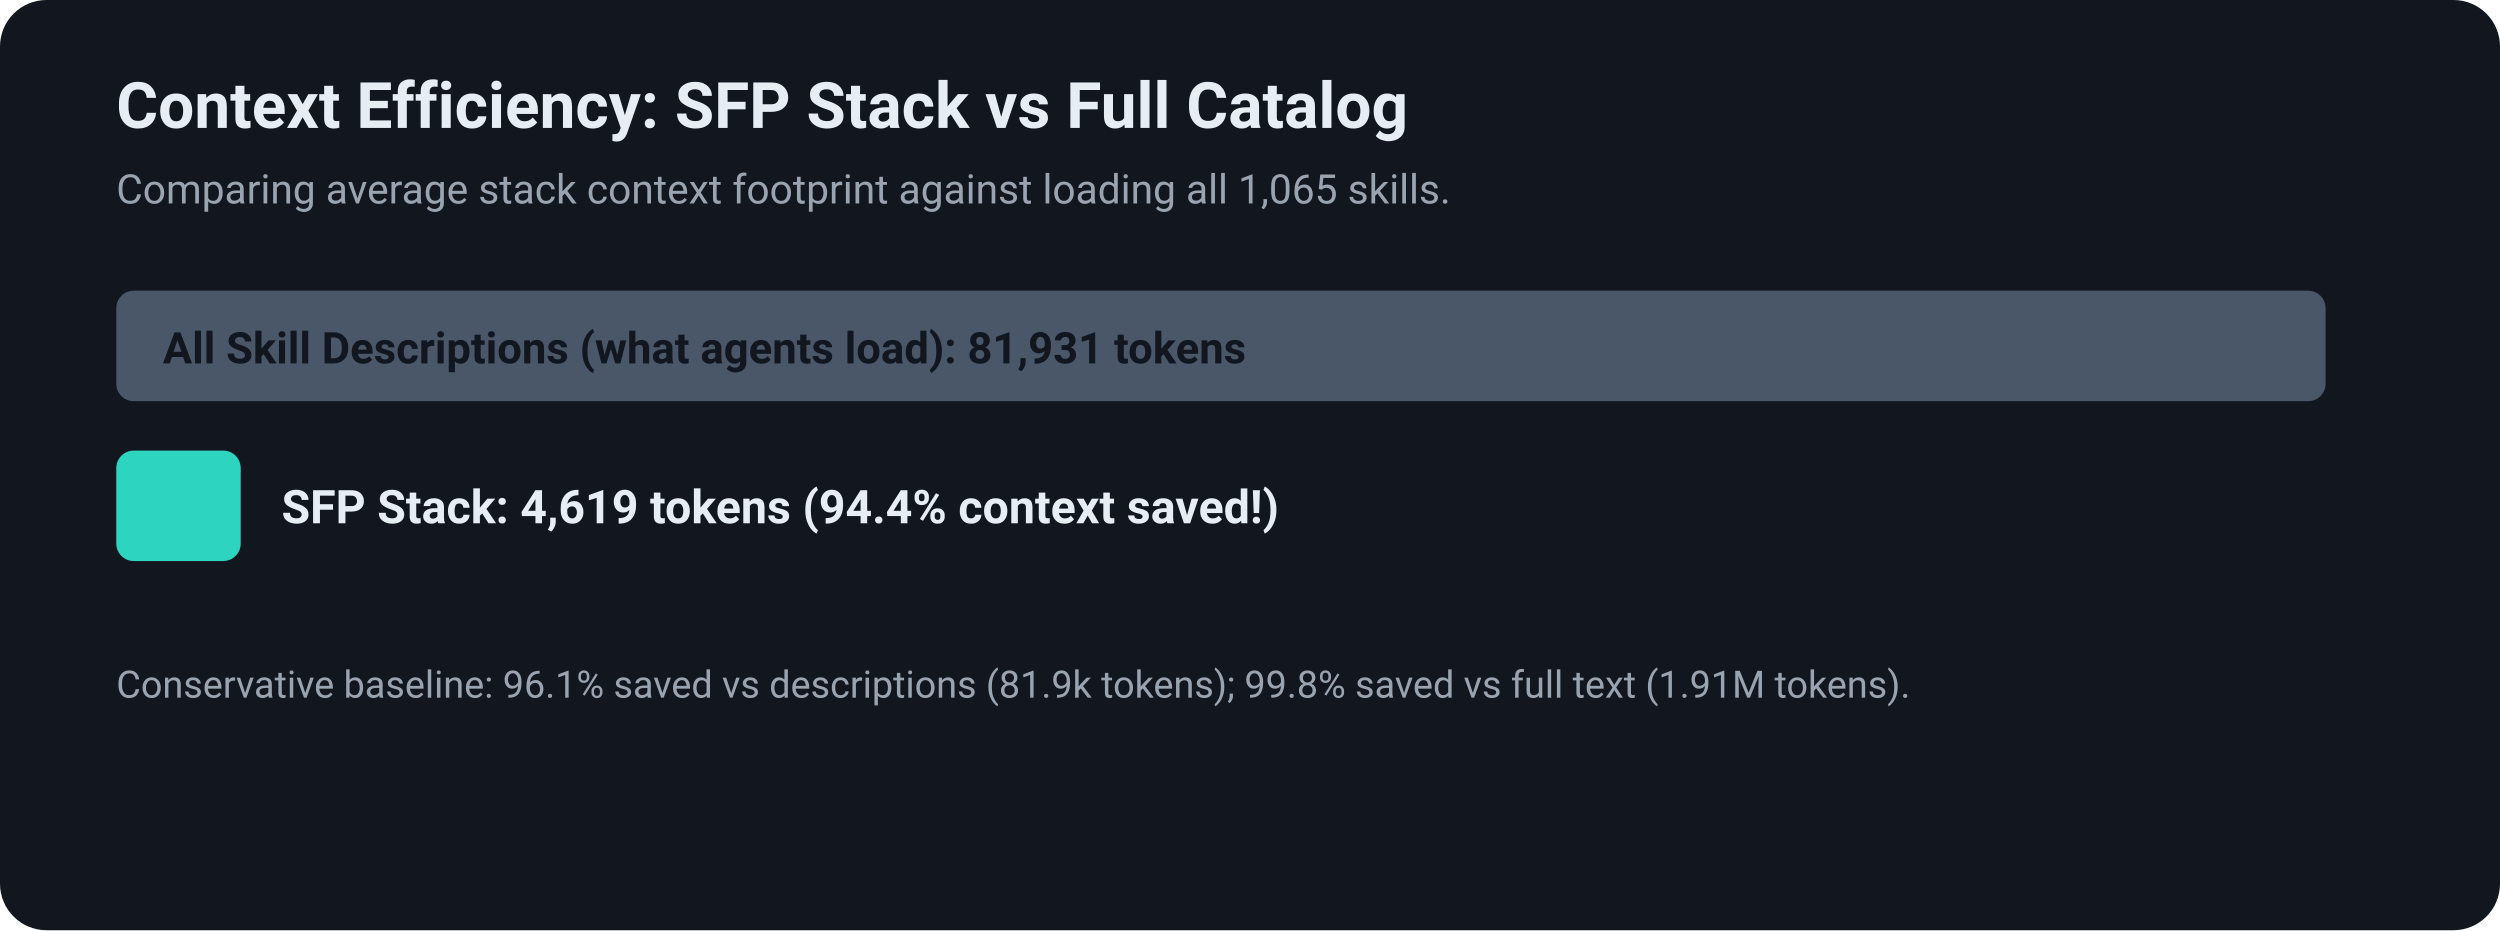
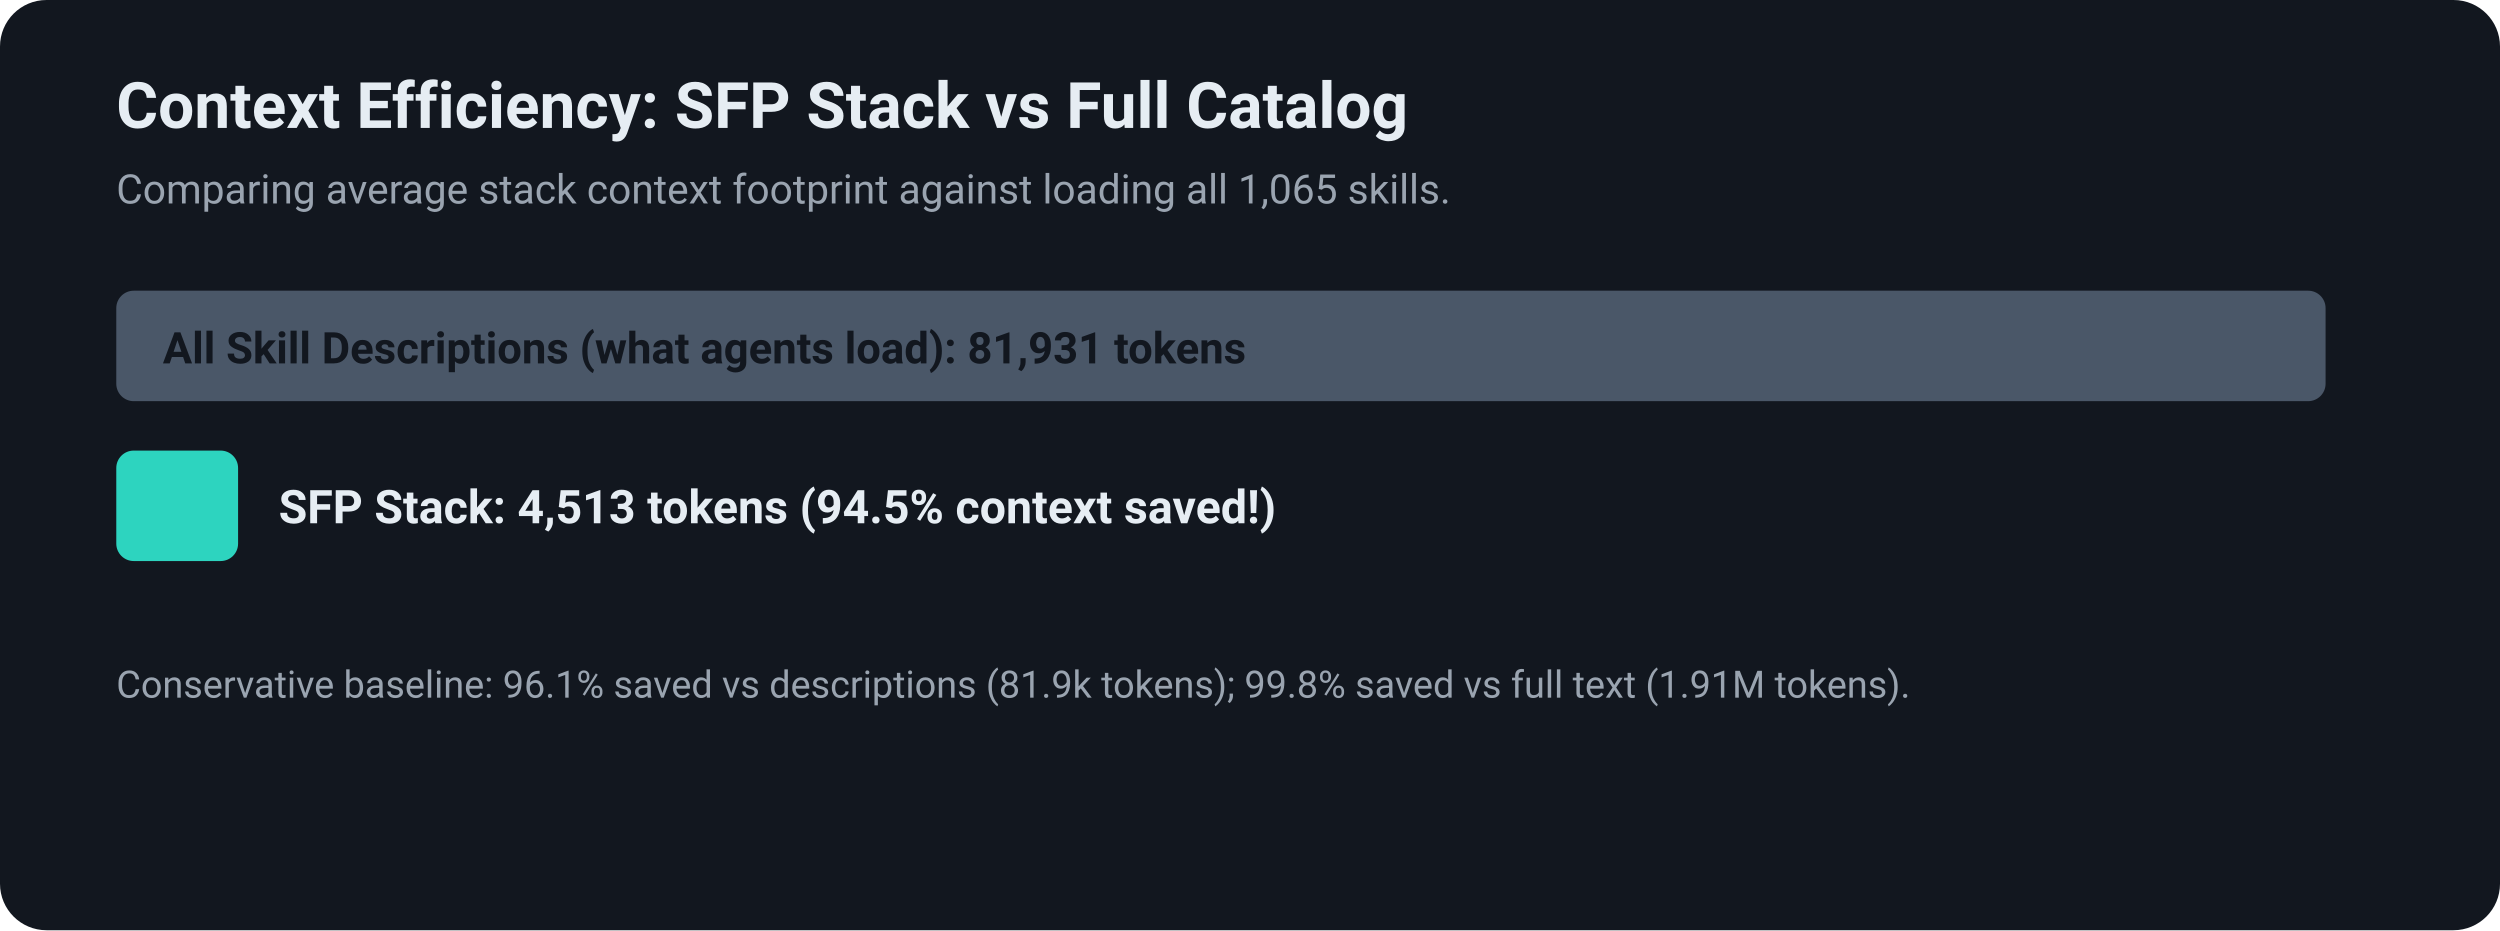
<svg xmlns="http://www.w3.org/2000/svg" width="860" height="320" viewBox="0 0 860 320" role="img" aria-labelledby="t d">
  <rect width="860" height="320" rx="16" fill="#12171f" />
  <text x="40" y="44" font-family="ui-sans-serif, system-ui, -apple-system, 'Segoe UI', Roboto, 'Helvetica Neue', Arial, sans-serif" font-size="22" font-weight="700" fill="#e6edf3">Context Efficiency: SFP Stack vs Full Catalog</text>
  <text x="40" y="70" font-family="ui-sans-serif, system-ui, -apple-system, 'Segoe UI', Roboto, 'Helvetica Neue', Arial, sans-serif" font-size="14" fill="#9aa4b0">Comparing average stack context footprint against loading all 1,065 skills.</text>
  <rect x="40" y="100" width="760" height="38" rx="6" fill="#4a5768" />
  <text x="56" y="125" font-family="ui-sans-serif, system-ui, -apple-system, 'Segoe UI', Roboto, 'Helvetica Neue', Arial, sans-serif" font-size="15" font-weight="600" fill="#12171f">All Skill Descriptions (what agents load): 81,931 tokens</text>
-   <rect x="40" y="155" width="42.8" height="38" rx="6" fill="#2dd4bf" />
-   <text x="96.846" y="180" font-family="ui-sans-serif, system-ui, -apple-system, 'Segoe UI', Roboto, 'Helvetica Neue', Arial, sans-serif" font-size="16" font-weight="700" fill="#e6edf3">SFP Stack: 4,619 tokens (94.4% context saved!)</text>
+   <rect x="40" y="155" width="41.9" height="38" rx="6" fill="#2dd4bf" />
+   <text x="95.863" y="180" font-family="ui-sans-serif, system-ui, -apple-system, 'Segoe UI', Roboto, 'Helvetica Neue', Arial, sans-serif" font-size="16" font-weight="700" fill="#e6edf3">SFP Stack: 4,513 tokens (94.5% context saved!)</text>
  <text x="40" y="240" font-family="ui-sans-serif, system-ui, -apple-system, 'Segoe UI', Roboto, 'Helvetica Neue', Arial, sans-serif" font-size="13" fill="#9aa4b0">Conservative baseline: 96.1% saved vs descriptions (81.9k tokens); 99.8% saved vs full text (1.91M tokens).</text>
</svg>
